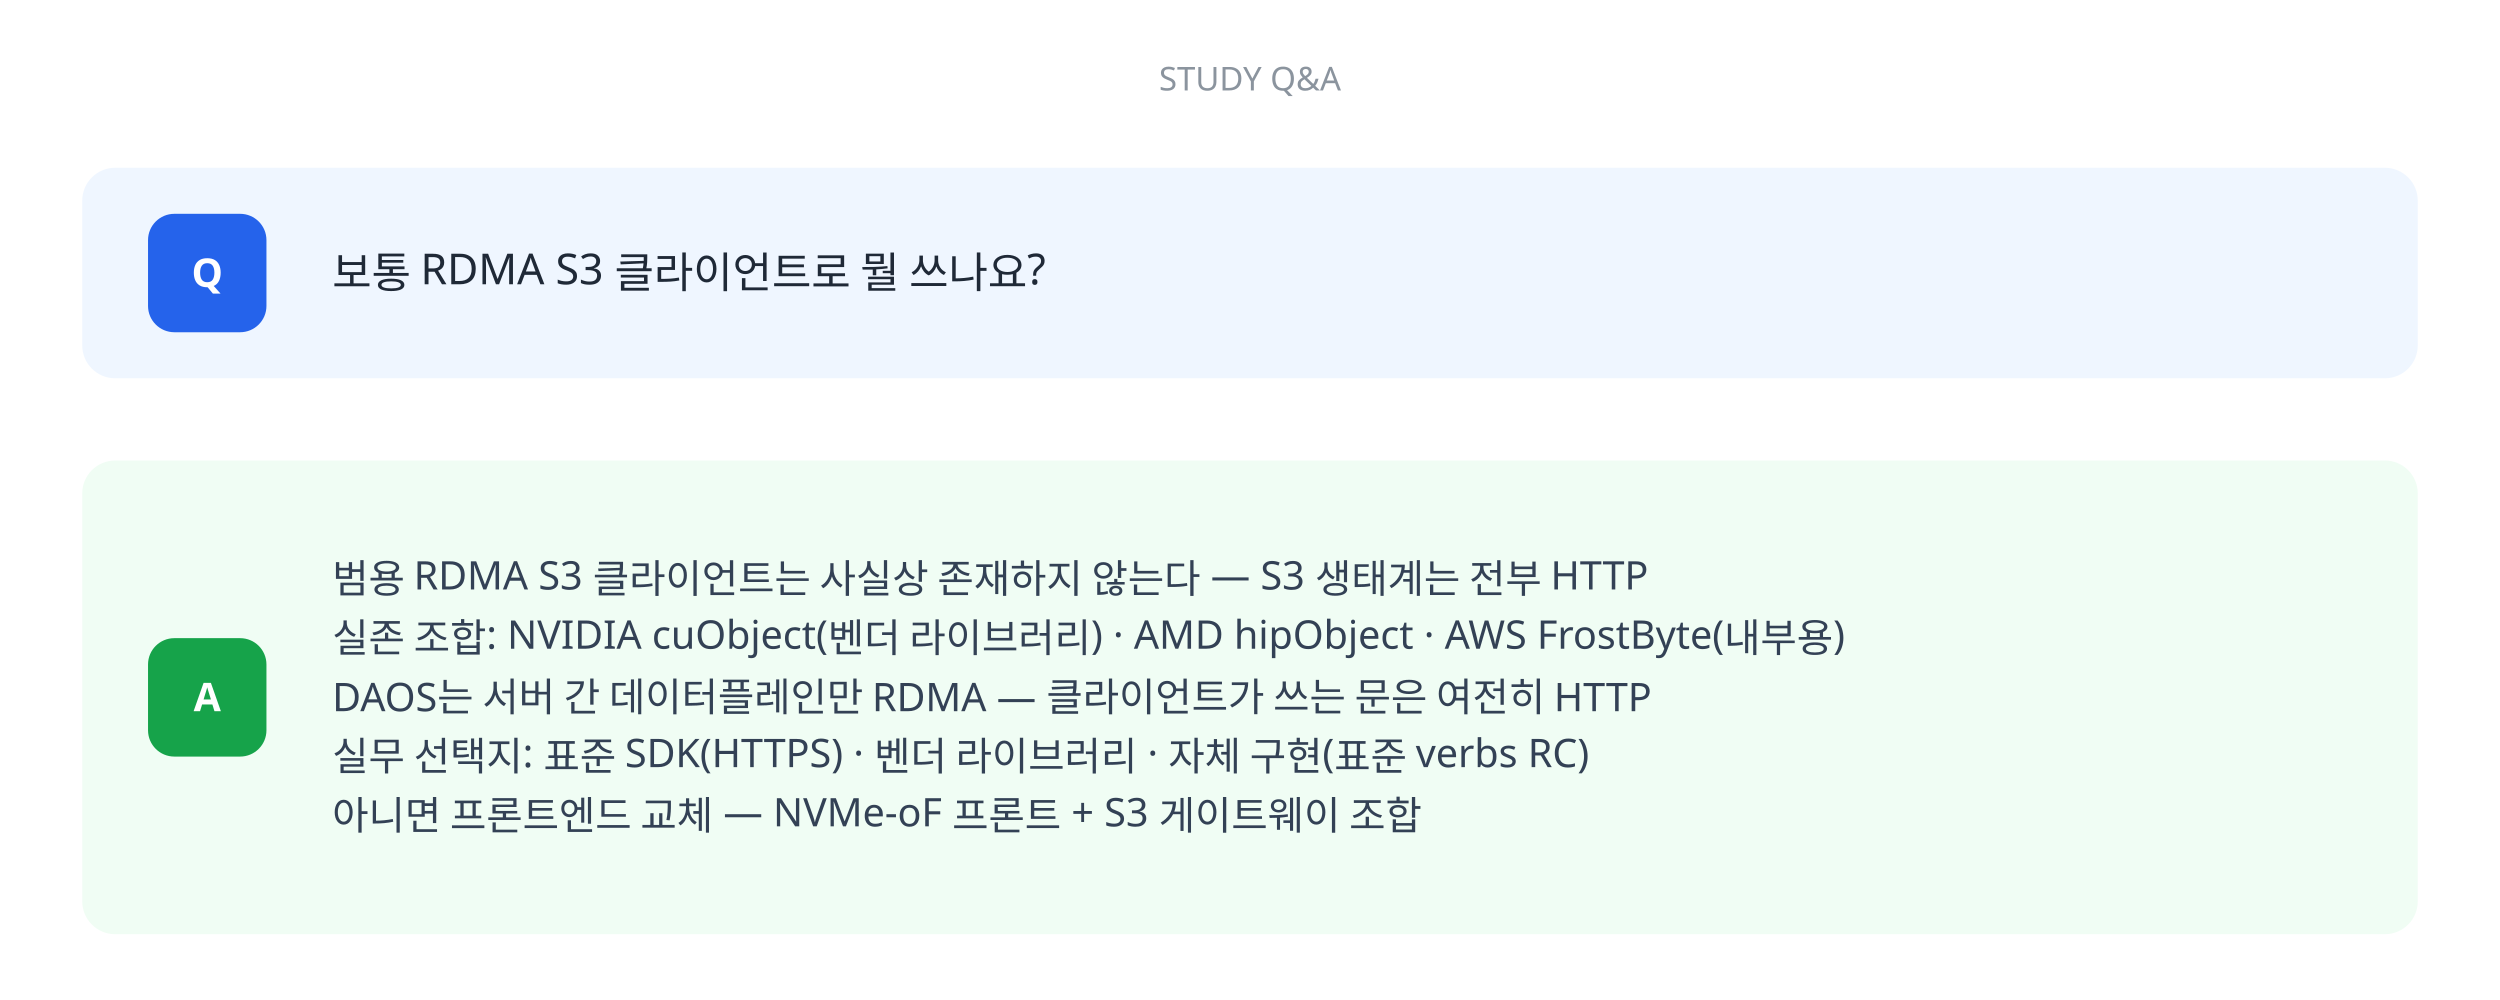
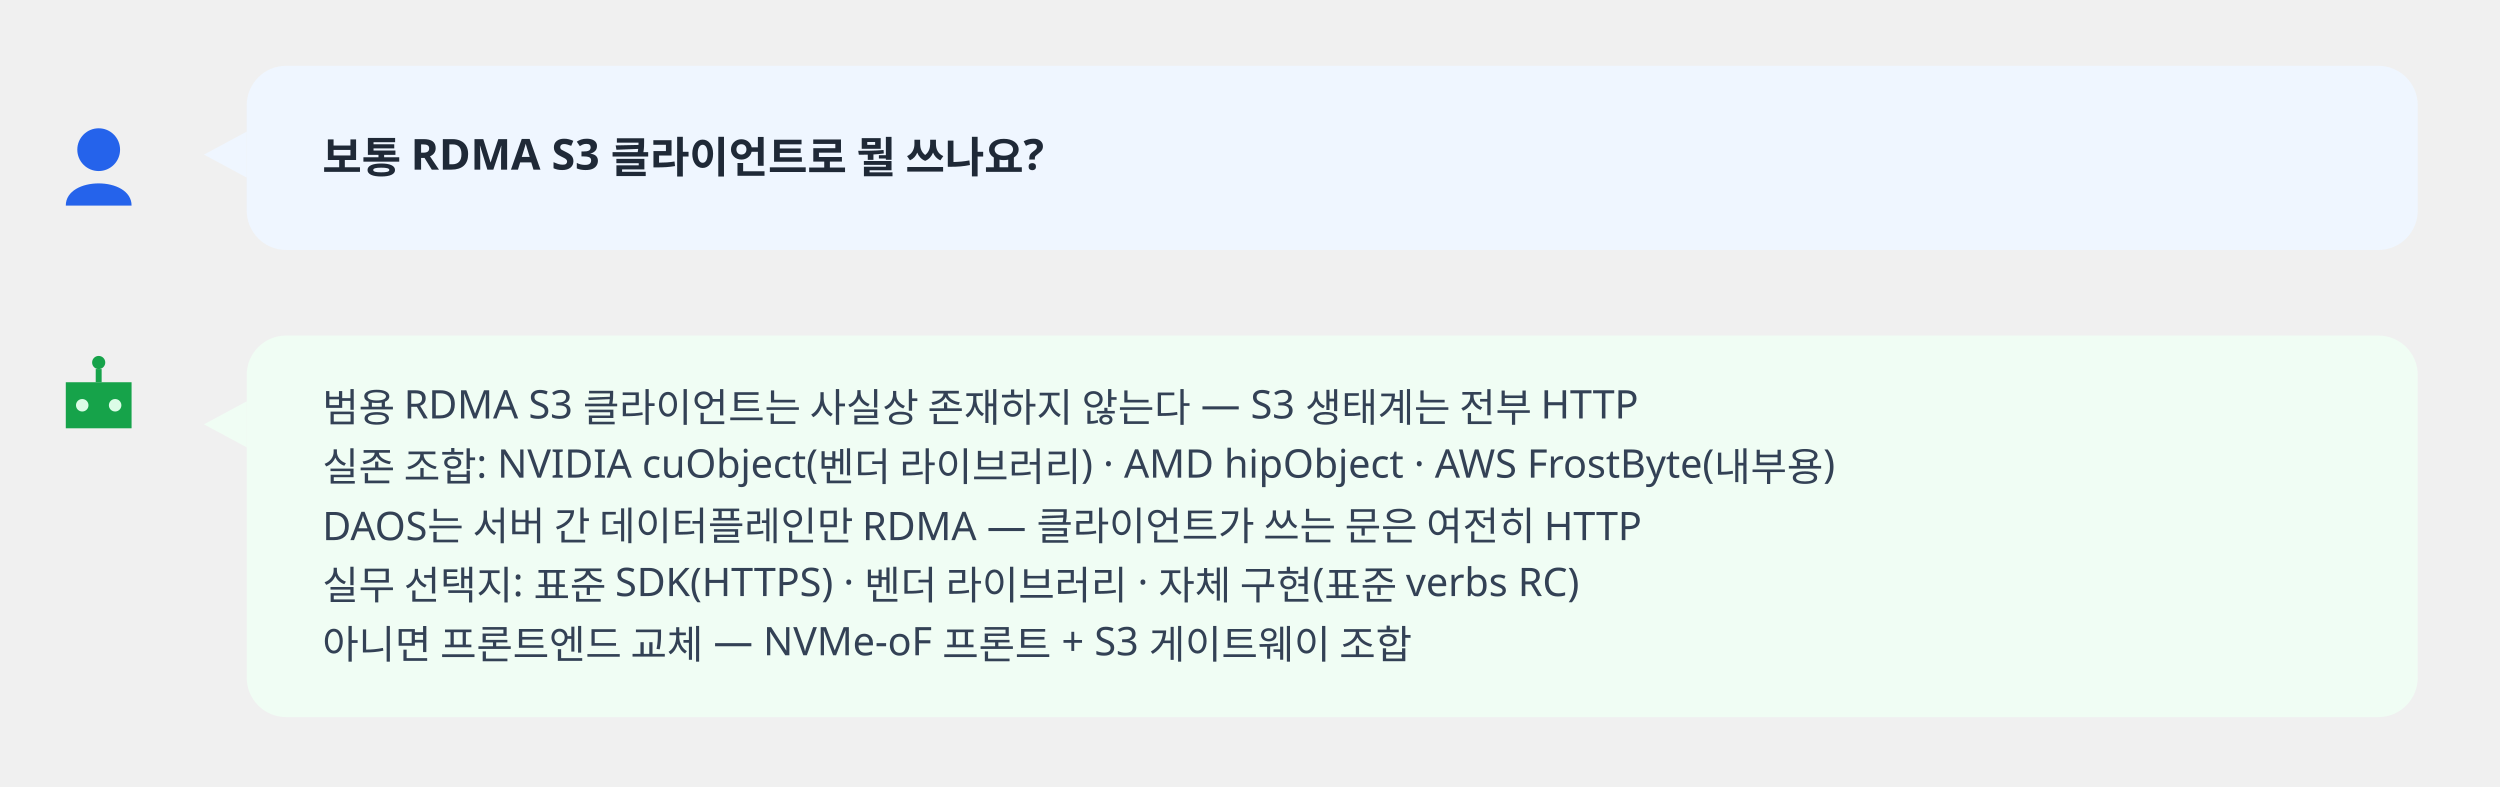
- <svg xmlns="http://www.w3.org/2000/svg" viewBox="0 5 760 304" width="760">
-   <style>
-     text { font-family: 'Noto Sans KR', 'Apple SD Gothic Neo', 'Malgun Gothic', system-ui, sans-serif; }
-   </style>
-   <rect x="0" y="5" width="760" height="304" fill="#ffffff" />
-   <text x="380" y="32.5" font-size="10" fill="#8b949e" text-anchor="middle">STUDY Q&amp;A</text>
-   <g fill="#eff6ff">
-     <rect x="25" y="56" width="710" height="64" rx="10" />
-   </g>
-   <rect x="45" y="70" width="36" height="36" rx="8" fill="#2563eb" />
-   <text x="63" y="92.2" font-size="12" font-weight="700" fill="#ffffff" text-anchor="middle">Q</text>
-   <g fill="#1f2937">
-     <text x="101" y="92.5" font-size="13">보통 RDMA S3 클라이언트로 뭘 쓰나요?</text>
-   </g>
-   <g fill="#f0fdf4">
-     <rect x="25" y="145" width="710" height="144" rx="10" />
-   </g>
-   <rect x="45" y="199" width="36" height="36" rx="8" fill="#16a34a" />
-   <text x="63" y="221.2" font-size="12" font-weight="700" fill="#ffffff" text-anchor="middle">A</text>
-   <g fill="#334155">
-     <text x="101" y="185.2" font-size="12">범용 RDMA S3 클라이언트는 사실상 존재하지 않는다 — S3 생태계는 전부 HTTP</text>
-     <text x="101" y="203.2" font-size="12">실존 조합: NVIDIA cuObject(벤더 라이브러리) · AMD hipObject · AWS FrostByte(내부용)</text>
-     <text x="101" y="221.2" font-size="12">DAOS는 서버 간 데이터플레인만 RDMA — 클라이언트가 쓰는 문은 여전히 HTTP</text>
-     <text x="101" y="239.2" font-size="12">실무 선택지: 표준 SDK(HTTPS) · 벤더 라이브러리 · 자체 구현(표준 verbs RC)</text>
-     <text x="101" y="257.2" font-size="12">아니면 프론트엔드 교체 — NVMe-oF 프론트 + S3 게이트웨이 조합</text>
-   </g>
+ <svg xmlns="http://www.w3.org/2000/svg" viewBox="0 0 760 239" width="760" role="img" aria-label="질문: 보통 RDMA S3 클라이언트로 뭘 쓰나요? 답변: 범용 RDMA S3 클라이언트는 사실상 존재하지 않는다.">
+   <style>text{font-family:'Noto Sans KR','Apple SD Gothic Neo','Malgun Gothic',system-ui,sans-serif}</style>
+   <circle cx="30" cy="45.5" r="6.5" fill="#2563eb" />
+   <path d="M20 62.5 C20 53.5, 40 53.5, 40 62.5 Z" fill="#2563eb" />
+   <rect x="75" y="20" width="660" height="56" rx="12" fill="#eff6ff" />
+   <path d="M75 40.0 L62 47.0 L75 54.0 Z" fill="#eff6ff" />
+   <text x="98" y="52.5" font-size="13" font-weight="600" fill="#1f2937">보통 RDMA S3 클라이언트로 뭘 쓰나요?</text>
+   <circle cx="30" cy="110.2" r="2" fill="#16a34a" />
+   <line x1="30" y1="112.2" x2="30" y2="116.2" stroke="#16a34a" stroke-width="1.8" />
+   <path d="M20 116.2 L40 116.2 L40 130.2 L20 130.2 Z" fill="#16a34a" />
+   <circle cx="25" cy="123.2" r="1.9" fill="#dcfce7" />
+   <circle cx="35" cy="123.2" r="1.9" fill="#dcfce7" />
+   <rect x="75" y="102" width="660" height="116" rx="12" fill="#f0fdf4" />
+   <path d="M75 122.0 L62 129.0 L75 136.0 Z" fill="#f0fdf4" />
+   <text x="98" y="128.2" font-size="12" fill="#334155">범용 RDMA S3 클라이언트는 사실상 존재하지 않는다 — S3 생태계는 전부 HTTP</text>
+   <text x="98" y="146.2" font-size="12" fill="#334155">실존 조합: NVIDIA cuObject(벤더 라이브러리) · AMD hipObject · AWS FrostByte(내부용)</text>
+   <text x="98" y="164.2" font-size="12" fill="#334155">DAOS는 서버 간 데이터플레인만 RDMA — 클라이언트가 쓰는 문은 여전히 HTTP</text>
+   <text x="98" y="182.2" font-size="12" fill="#334155">실무 선택지: 표준 SDK(HTTPS) · 벤더 라이브러리 · 자체 구현(표준 verbs RC)</text>
+   <text x="98" y="200.2" font-size="12" fill="#334155">아니면 프론트엔드 교체 — NVMe-oF 프론트 + S3 게이트웨이 조합</text>
</svg>
